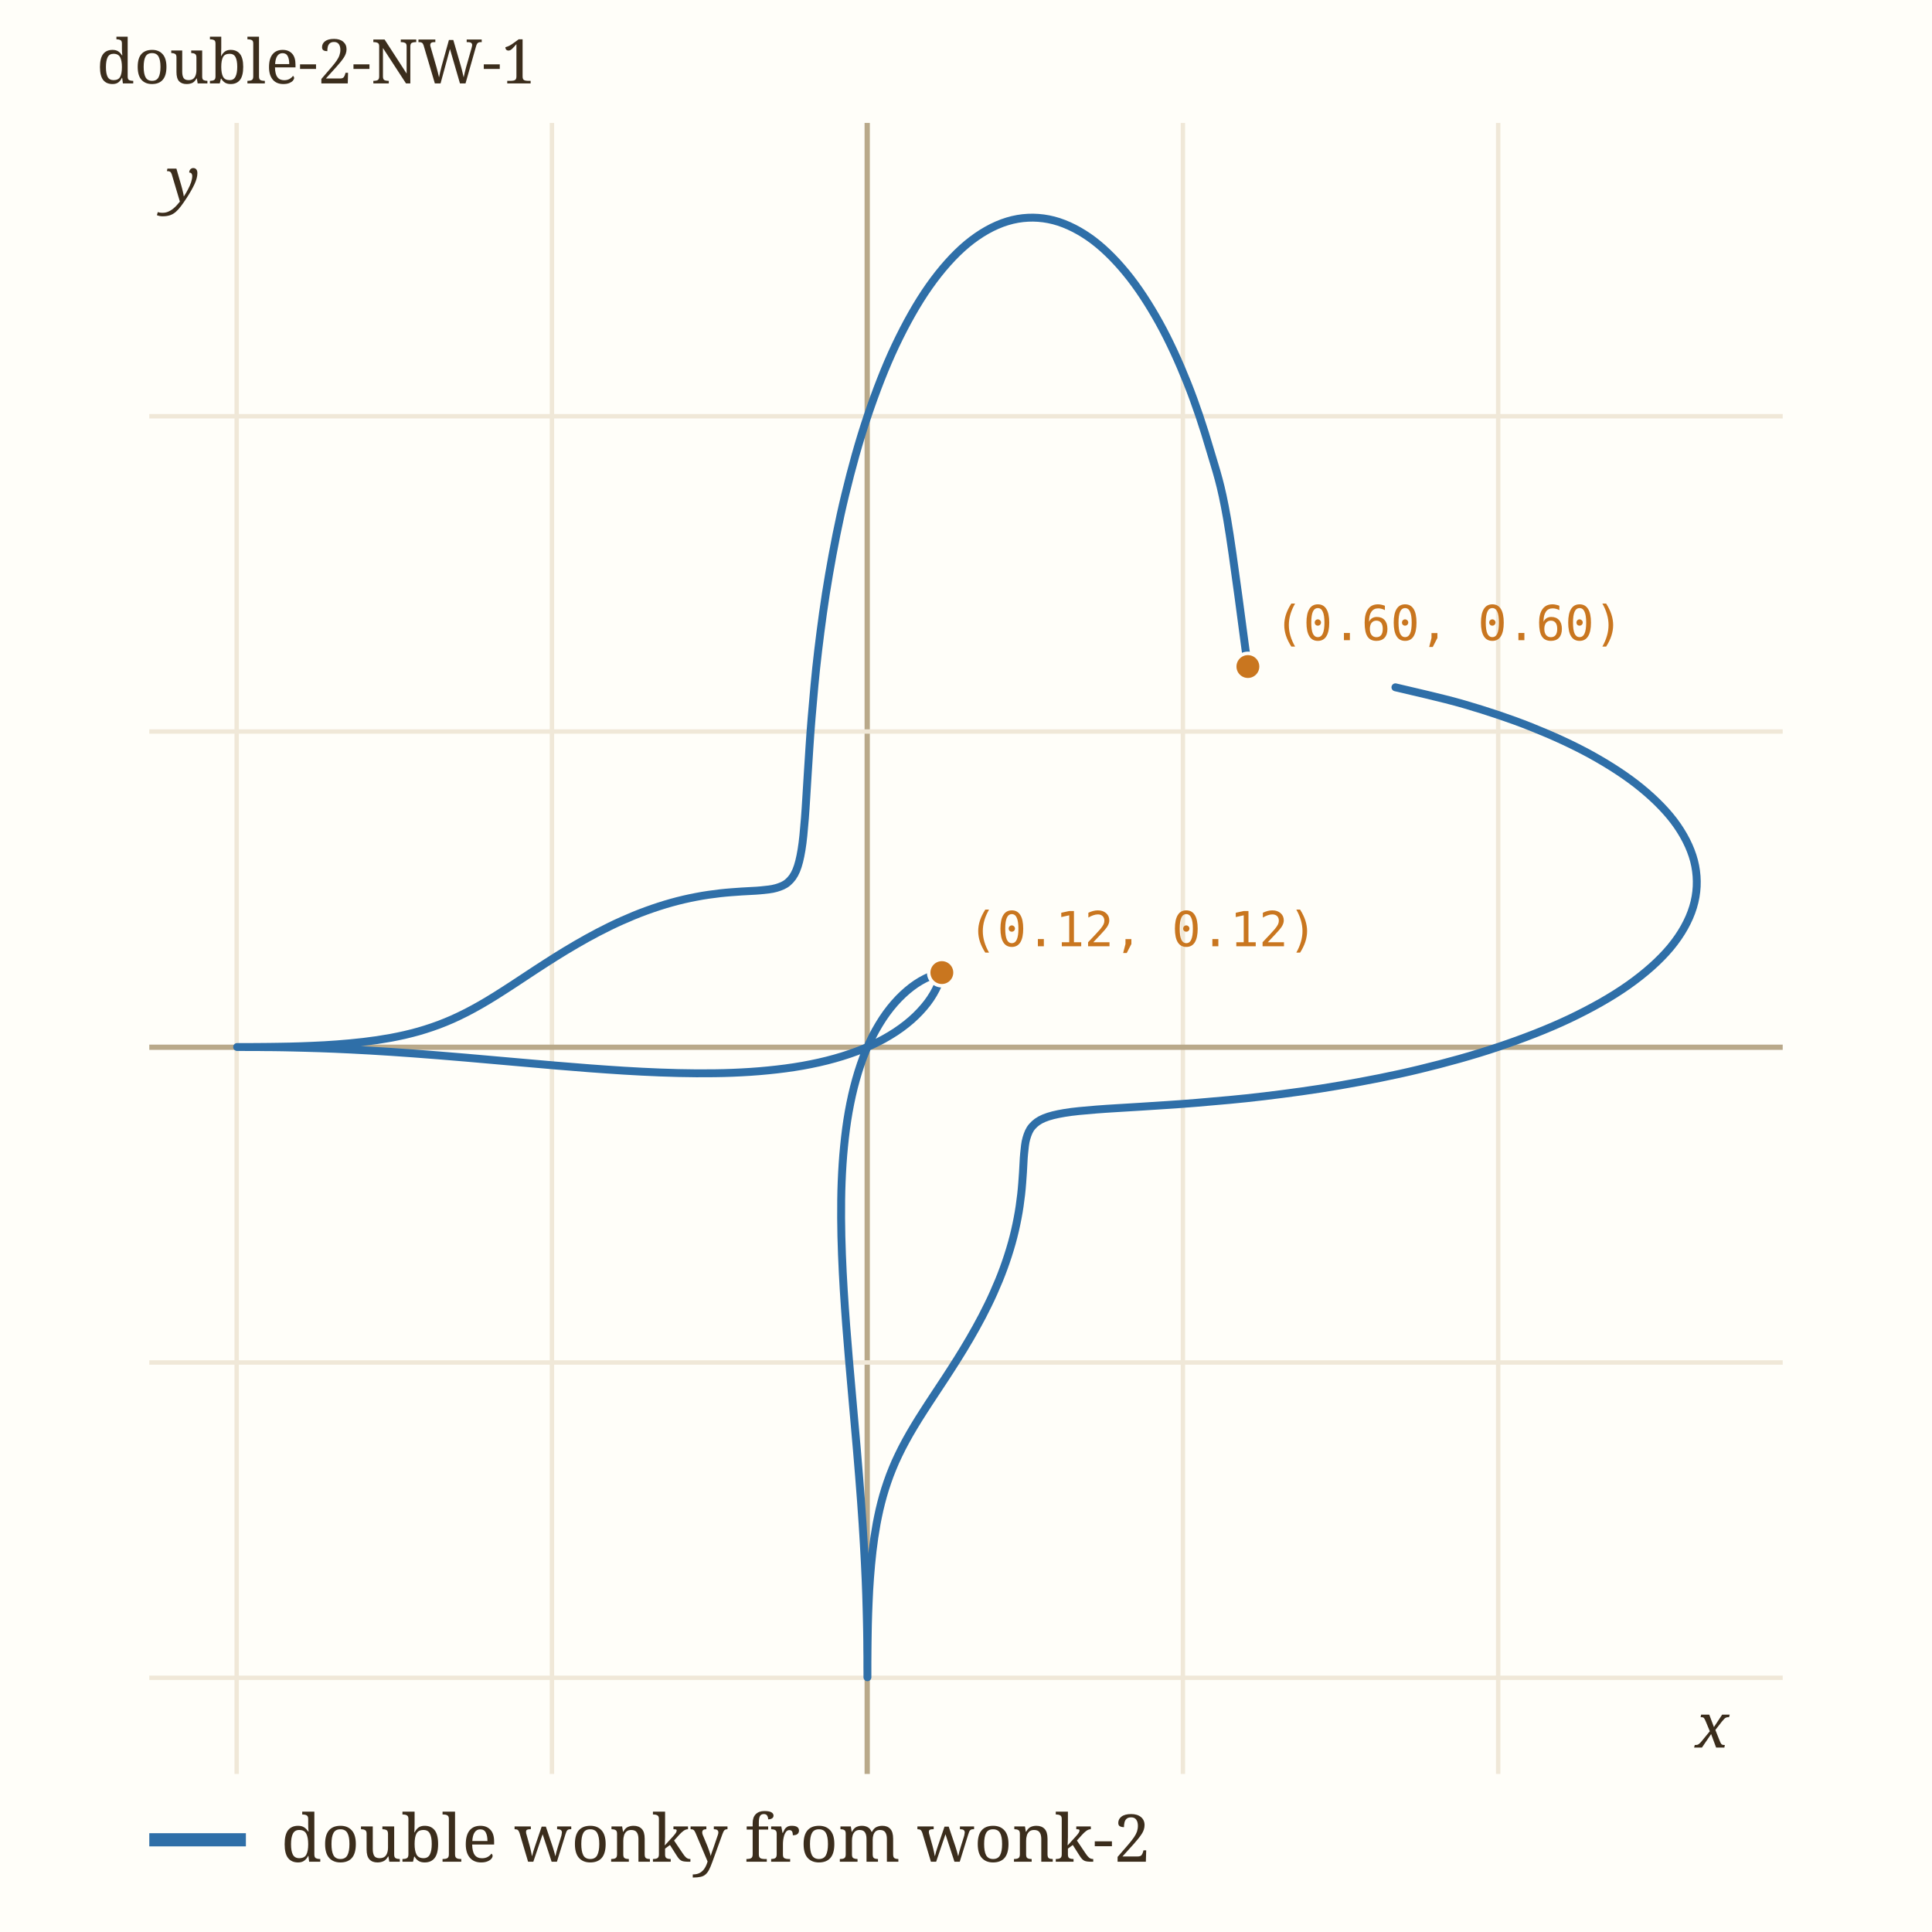
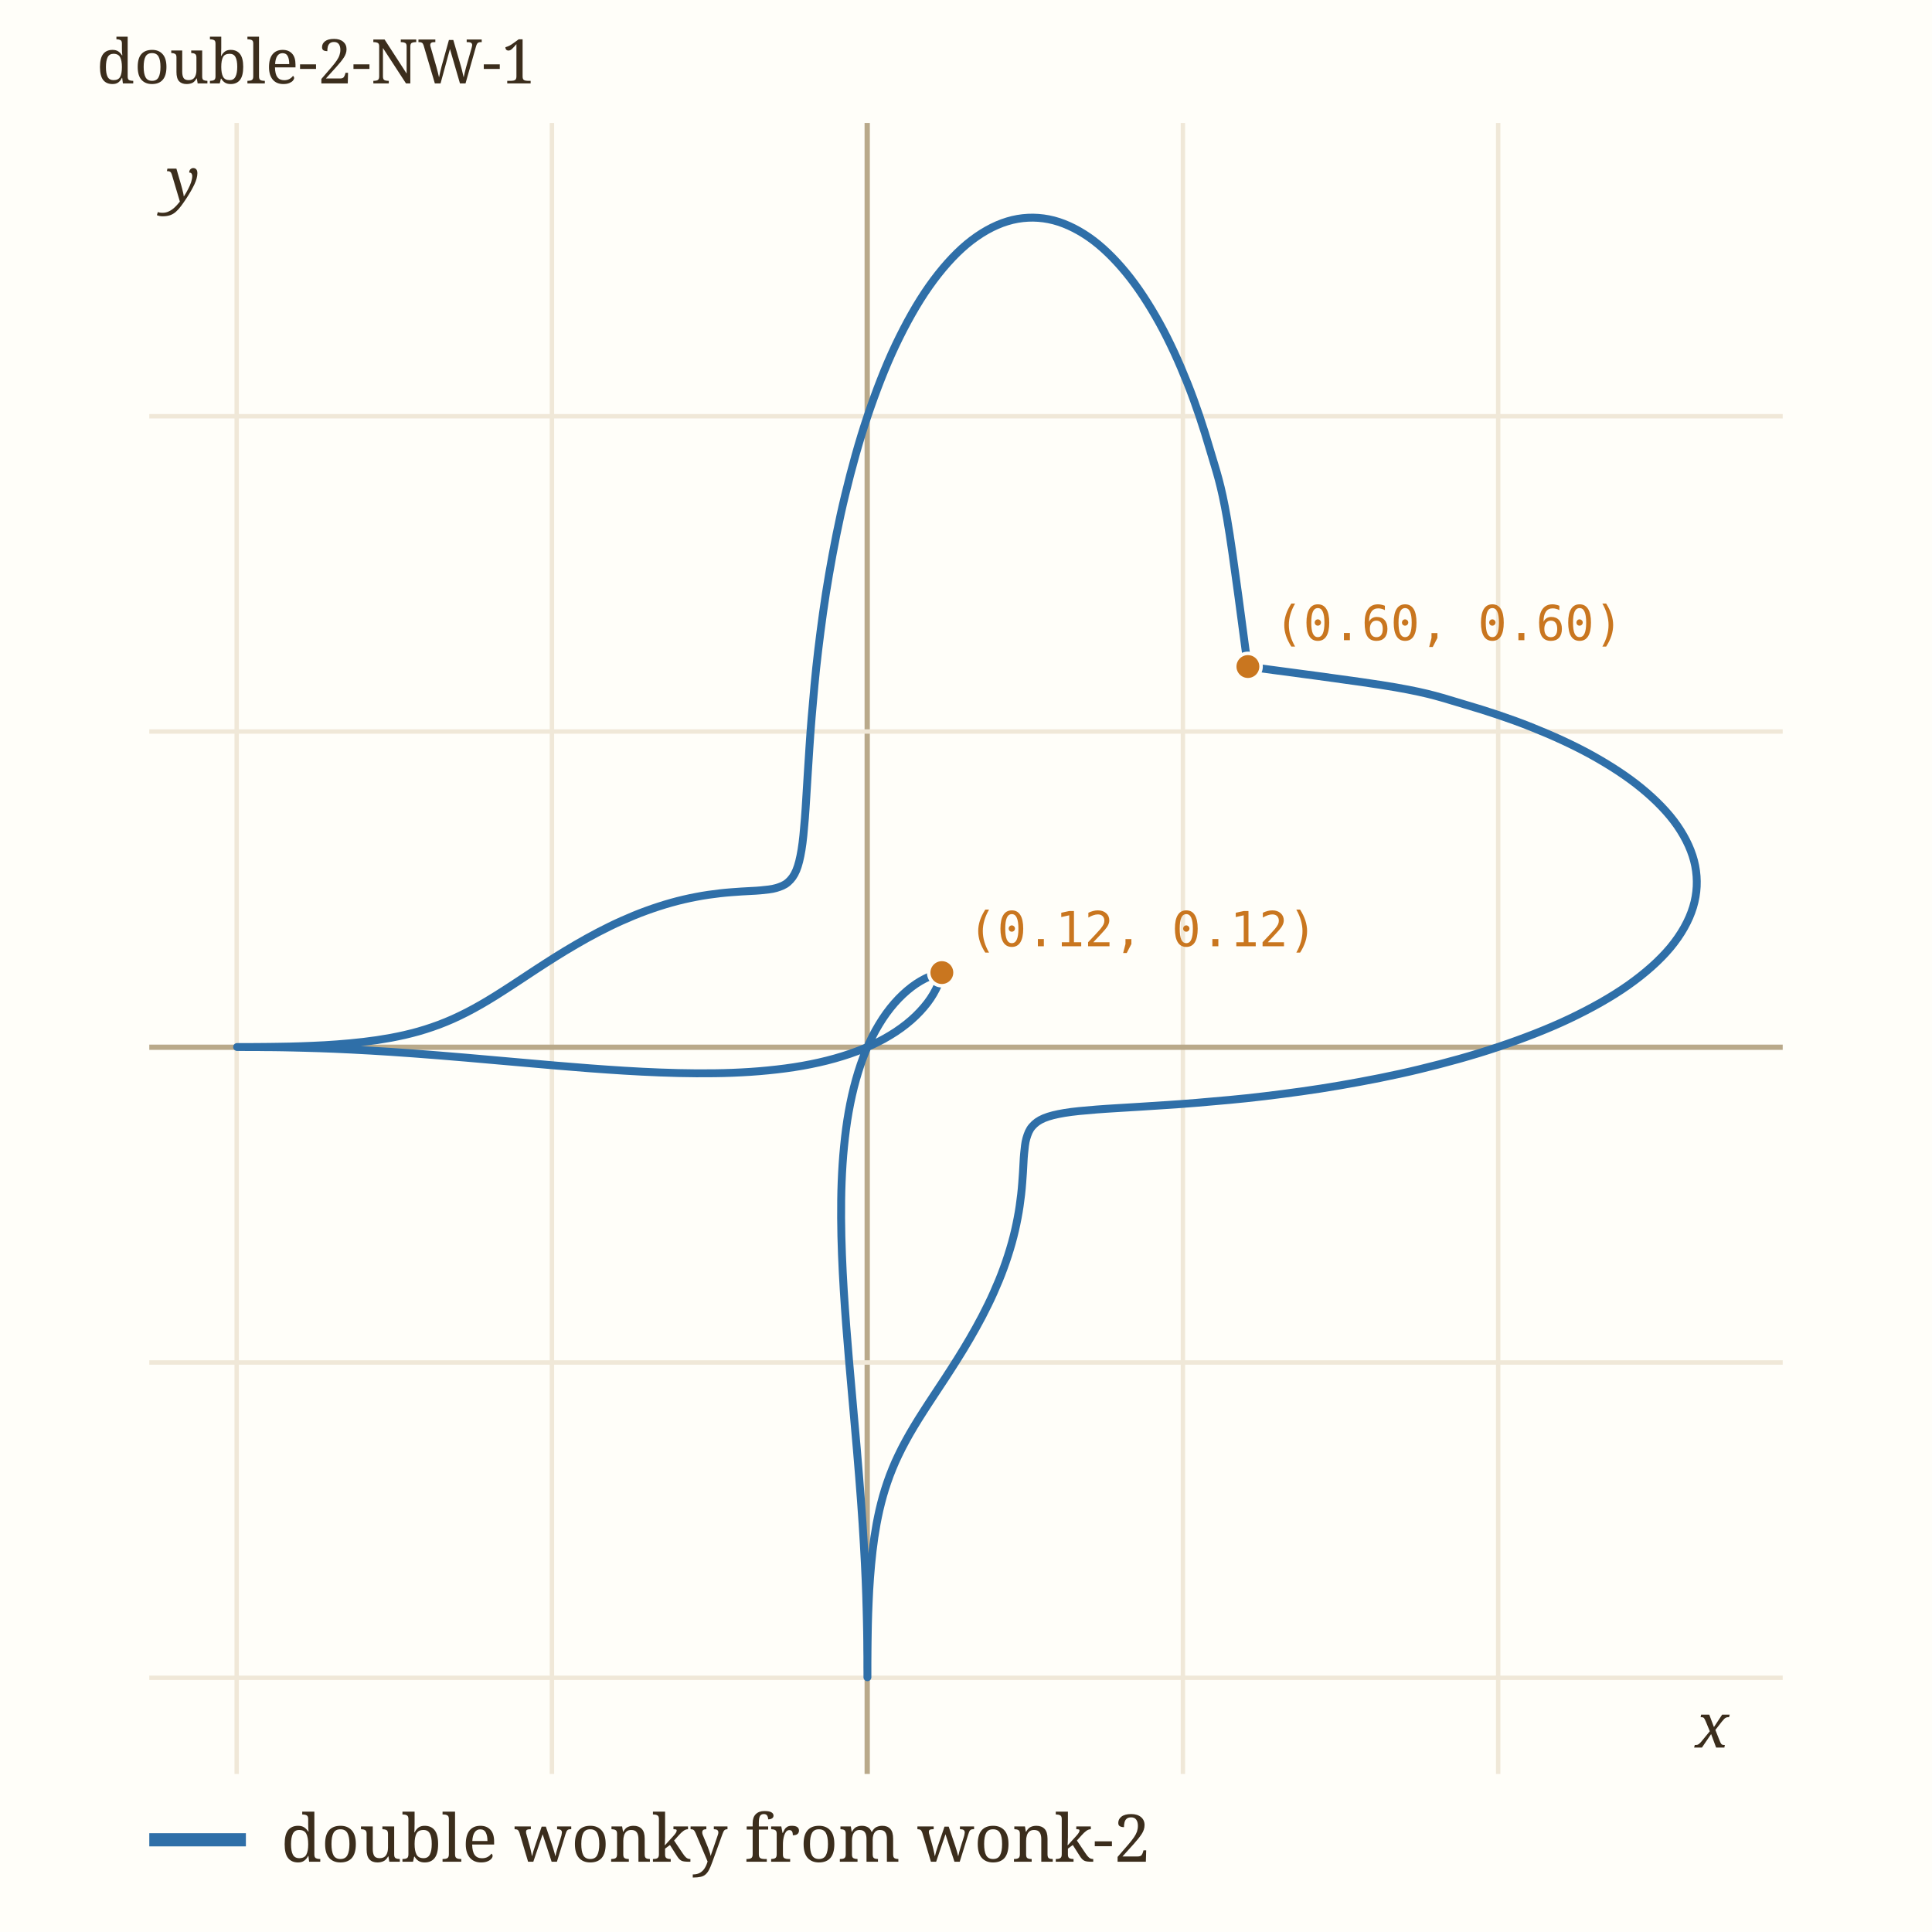
<svg xmlns="http://www.w3.org/2000/svg" viewBox="0 0 440 440" width="440" height="440" role="img" aria-label="double-2-NW-1" data-panel="double-2-NW-1">
  <rect x="0" y="0" width="440" height="440" fill="#fffef9" />
  <clipPath id="clip-double-2-NW-1">
    <rect x="34" y="28" width="372" height="376" />
  </clipPath>
  <g clip-path="url(#clip-double-2-NW-1)">
    <line x1="53.9" x2="53.9" y1="28" y2="404" stroke="#f0e8d8" stroke-width="1" />
    <text x="53.9" y="418.0" font-family="ui-monospace, Menlo, monospace" font-size="11" fill="#9c8a6a" text-anchor="middle">-1</text>
    <line x1="125.7" x2="125.7" y1="28" y2="404" stroke="#f0e8d8" stroke-width="1" />
    <text x="125.7" y="418.0" font-family="ui-monospace, Menlo, monospace" font-size="11" fill="#9c8a6a" text-anchor="middle">-0.5</text>
    <line x1="197.5" x2="197.5" y1="28" y2="404" stroke="#b9a98a" stroke-width="1.2" />
    <line x1="269.4" x2="269.4" y1="28" y2="404" stroke="#f0e8d8" stroke-width="1" />
    <text x="269.4" y="418.0" font-family="ui-monospace, Menlo, monospace" font-size="11" fill="#9c8a6a" text-anchor="middle">0.5</text>
    <line x1="341.2" x2="341.2" y1="28" y2="404" stroke="#f0e8d8" stroke-width="1" />
    <text x="341.2" y="418.0" font-family="ui-monospace, Menlo, monospace" font-size="11" fill="#9c8a6a" text-anchor="middle">1</text>
    <line x1="34" x2="406" y1="382.1" y2="382.1" stroke="#f0e8d8" stroke-width="1" />
    <text x="28.0" y="386.1" font-family="ui-monospace, Menlo, monospace" font-size="11" fill="#9c8a6a" text-anchor="end">-1</text>
    <line x1="34" x2="406" y1="310.3" y2="310.3" stroke="#f0e8d8" stroke-width="1" />
    <text x="28.0" y="314.3" font-family="ui-monospace, Menlo, monospace" font-size="11" fill="#9c8a6a" text-anchor="end">-0.5</text>
    <line x1="34" x2="406" y1="238.5" y2="238.5" stroke="#b9a98a" stroke-width="1.2" />
    <line x1="34" x2="406" y1="166.6" y2="166.6" stroke="#f0e8d8" stroke-width="1" />
    <text x="28.0" y="170.6" font-family="ui-monospace, Menlo, monospace" font-size="11" fill="#9c8a6a" text-anchor="end">0.5</text>
    <line x1="34" x2="406" y1="94.8" y2="94.8" stroke="#f0e8d8" stroke-width="1" />
    <text x="28.0" y="98.8" font-family="ui-monospace, Menlo, monospace" font-size="11" fill="#9c8a6a" text-anchor="end">1</text>
-     <path d="M284.18,151.82 C283.39,146.22 280.90,126.42 279.47,118.20 C278.03,109.98 277.09,107.63 275.58,102.48 C274.08,97.33 272.36,92.12 270.43,87.29 C268.51,82.46 266.35,77.72 264.03,73.52 C261.70,69.32 259.14,65.37 256.46,62.12 C253.78,58.86 250.89,56.03 247.95,54.00 C245.00,51.97 241.89,50.53 238.80,49.93 C235.72,49.33 232.52,49.46 229.42,50.41 C226.32,51.35 223.18,53.12 220.21,55.58 C217.25,58.05 214.32,61.36 211.61,65.20 C208.90,69.04 206.31,73.68 203.96,78.62 C201.62,83.55 199.46,89.16 197.55,94.84 C195.64,100.51 193.95,106.66 192.50,112.66 C191.04,118.65 189.83,124.90 188.81,130.80 C187.78,136.71 187.00,142.62 186.34,148.07 C185.68,153.51 185.24,158.76 184.84,163.47 C184.44,168.18 184.21,172.52 183.95,176.34 C183.70,180.15 183.54,183.48 183.31,186.35 C183.08,189.22 182.87,191.57 182.54,193.55 C182.21,195.53 181.85,197.00 181.34,198.24 C180.82,199.47 180.22,200.26 179.45,200.93 C178.69,201.60 177.80,201.93 176.76,202.24 C175.73,202.55 174.54,202.63 173.23,202.77 C171.93,202.90 170.47,202.92 168.93,203.03 C167.39,203.14 165.71,203.24 163.98,203.44 C162.26,203.64 160.42,203.89 158.58,204.25 C156.73,204.60 154.81,205.04 152.92,205.57 C151.02,206.10 149.08,206.73 147.19,207.42 C145.31,208.10 143.41,208.89 141.58,209.71 C139.75,210.52 137.95,211.42 136.21,212.32 C134.48,213.22 132.79,214.17 131.17,215.11 C129.55,216.04 127.99,217.01 126.49,217.94 C125.00,218.87 123.57,219.81 122.19,220.70 C120.81,221.60 119.50,222.48 118.23,223.31 C116.96,224.14 115.75,224.95 114.56,225.70 C113.37,226.46 112.24,227.18 111.11,227.85 C109.99,228.52 108.91,229.15 107.83,229.73 C106.76,230.32 105.70,230.86 104.65,231.36 C103.60,231.87 102.57,232.33 101.53,232.75 C100.49,233.18 99.45,233.57 98.42,233.92 C97.38,234.28 96.34,234.60 95.30,234.90 C94.26,235.19 93.21,235.46 92.17,235.70 C91.12,235.94 90.07,236.15 89.03,236.35 C87.98,236.54 86.93,236.71 85.89,236.87 C84.85,237.02 83.81,237.16 82.78,237.28 C81.75,237.40 80.73,237.51 79.72,237.60 C78.71,237.70 77.71,237.78 76.74,237.85 C75.76,237.92 74.80,237.98 73.87,238.04 C72.94,238.09 72.02,238.13 71.14,238.17 C70.25,238.21 69.39,238.24 68.56,238.27 C67.74,238.30 66.94,238.32 66.17,238.34 C65.41,238.36 64.67,238.37 63.98,238.38 C63.28,238.40 62.62,238.41 62.00,238.41 C61.37,238.42 60.79,238.43 60.24,238.43 C59.69,238.44 59.17,238.44 58.70,238.44 C58.22,238.45 57.78,238.45 57.38,238.45 C56.98,238.45 56.62,238.45 56.29,238.45 C55.96,238.45 55.67,238.45 55.42,238.45 C55.16,238.45 54.94,238.45 54.75,238.45 C54.56,238.45 54.41,238.45 54.29,238.45 C54.16,238.45 54.08,238.45 54.02,238.45 C53.96,238.45 53.93,238.45 53.93,238.45 C53.93,238.45 54.00,238.45 54.02,238.45 C54.03,238.45 53.97,238.45 54.02,238.45 C54.06,238.45 54.16,238.45 54.29,238.45 C54.41,238.45 54.56,238.45 54.75,238.45 C54.94,238.45 55.16,238.45 55.42,238.45 C55.68,238.45 55.97,238.45 56.30,238.46 C56.63,238.46 57.00,238.46 57.41,238.46 C57.82,238.46 58.27,238.46 58.76,238.46 C59.25,238.47 59.78,238.47 60.36,238.48 C60.94,238.48 61.56,238.49 62.23,238.49 C62.90,238.50 63.62,238.51 64.39,238.52 C65.16,238.54 65.97,238.55 66.84,238.57 C67.72,238.59 68.64,238.61 69.62,238.64 C70.61,238.66 71.64,238.69 72.74,238.73 C73.84,238.77 75.00,238.81 76.23,238.86 C77.45,238.92 78.74,238.97 80.10,239.04 C81.45,239.11 82.88,239.18 84.37,239.27 C85.87,239.36 87.43,239.45 89.07,239.56 C90.71,239.67 92.42,239.79 94.21,239.92 C95.99,240.05 97.86,240.20 99.79,240.35 C101.73,240.51 103.74,240.67 105.83,240.85 C107.92,241.03 110.08,241.22 112.31,241.42 C114.54,241.61 116.85,241.82 119.22,242.03 C121.59,242.24 124.04,242.46 126.53,242.67 C129.02,242.88 131.59,243.09 134.19,243.29 C136.79,243.48 139.46,243.68 142.14,243.84 C144.83,244.00 147.56,244.15 150.30,244.25 C153.04,244.35 155.82,244.43 158.57,244.44 C161.33,244.45 164.11,244.43 166.84,244.32 C169.57,244.21 172.30,244.04 174.96,243.77 C177.61,243.51 180.25,243.17 182.78,242.72 C185.30,242.27 187.78,241.72 190.12,241.06 C192.47,240.40 194.73,239.64 196.82,238.76 C198.92,237.89 200.90,236.89 202.68,235.81 C204.47,234.74 206.11,233.54 207.53,232.30 C208.95,231.06 210.20,229.71 211.21,228.39 C212.22,227.07 213.02,225.66 213.58,224.38 C214.14,223.09 214.43,221.16 214.58,220.69 C214.73,220.21 214.34,221.41 214.46,221.54 C214.59,221.66 215.79,221.27 215.31,221.42 C214.84,221.57 212.91,221.86 211.62,222.42 C210.34,222.98 208.93,223.78 207.61,224.79 C206.29,225.80 204.94,227.05 203.70,228.47 C202.46,229.89 201.26,231.53 200.19,233.32 C199.11,235.10 198.11,237.08 197.24,239.18 C196.36,241.27 195.60,243.53 194.94,245.88 C194.28,248.22 193.73,250.70 193.28,253.22 C192.83,255.75 192.49,258.39 192.23,261.04 C191.96,263.70 191.79,266.43 191.68,269.16 C191.57,271.89 191.55,274.67 191.56,277.43 C191.57,280.18 191.65,282.96 191.75,285.70 C191.85,288.44 192.00,291.17 192.16,293.86 C192.32,296.54 192.52,299.21 192.71,301.81 C192.91,304.41 193.12,306.98 193.33,309.47 C193.54,311.96 193.76,314.41 193.97,316.78 C194.18,319.15 194.39,321.46 194.58,323.69 C194.78,325.92 194.97,328.08 195.15,330.17 C195.33,332.26 195.49,334.27 195.65,336.21 C195.80,338.14 195.95,340.01 196.08,341.79 C196.21,343.58 196.33,345.29 196.44,346.93 C196.55,348.57 196.64,350.13 196.73,351.63 C196.82,353.12 196.89,354.55 196.96,355.90 C197.03,357.26 197.08,358.55 197.14,359.77 C197.19,361.00 197.23,362.16 197.27,363.26 C197.31,364.36 197.34,365.39 197.36,366.38 C197.39,367.36 197.41,368.28 197.43,369.16 C197.45,370.03 197.46,370.84 197.48,371.61 C197.49,372.38 197.50,373.10 197.51,373.77 C197.51,374.44 197.52,375.06 197.52,375.64 C197.53,376.22 197.53,376.75 197.54,377.24 C197.54,377.73 197.54,378.18 197.54,378.59 C197.54,379.00 197.54,379.37 197.54,379.70 C197.55,380.03 197.55,380.32 197.55,380.58 C197.55,380.84 197.55,381.06 197.55,381.25 C197.55,381.44 197.55,381.59 197.55,381.71 C197.55,381.84 197.55,381.94 197.55,381.98 C197.55,382.03 197.55,381.97 197.55,381.98 C197.55,382.00 197.55,382.07 197.55,382.07 C197.55,382.07 197.55,382.04 197.55,381.98 C197.55,381.92 197.55,381.84 197.55,381.71 C197.55,381.59 197.55,381.44 197.55,381.25 C197.55,381.06 197.55,380.84 197.55,380.58 C197.55,380.33 197.55,380.04 197.55,379.71 C197.55,379.38 197.55,379.02 197.55,378.62 C197.55,378.22 197.55,377.78 197.56,377.30 C197.56,376.83 197.56,376.31 197.57,375.76 C197.57,375.21 197.58,374.63 197.59,374.00 C197.59,373.38 197.60,372.72 197.62,372.02 C197.63,371.33 197.64,370.59 197.66,369.83 C197.68,369.06 197.70,368.26 197.73,367.44 C197.76,366.61 197.79,365.75 197.83,364.86 C197.87,363.98 197.91,363.06 197.96,362.13 C198.02,361.20 198.08,360.24 198.15,359.26 C198.22,358.29 198.30,357.29 198.40,356.28 C198.49,355.27 198.60,354.25 198.72,353.22 C198.84,352.19 198.98,351.15 199.13,350.11 C199.29,349.07 199.46,348.02 199.65,346.97 C199.85,345.93 200.06,344.88 200.30,343.83 C200.54,342.79 200.81,341.74 201.10,340.70 C201.40,339.66 201.72,338.62 202.08,337.58 C202.43,336.55 202.82,335.51 203.25,334.47 C203.67,333.43 204.13,332.40 204.64,331.35 C205.14,330.30 205.68,329.24 206.27,328.17 C206.85,327.09 207.48,326.01 208.15,324.89 C208.82,323.76 209.54,322.63 210.30,321.44 C211.05,320.25 211.86,319.04 212.69,317.77 C213.52,316.50 214.40,315.19 215.30,313.81 C216.19,312.43 217.13,311.00 218.06,309.51 C218.99,308.01 219.96,306.45 220.89,304.83 C221.83,303.21 222.78,301.52 223.68,299.79 C224.58,298.05 225.48,296.25 226.29,294.42 C227.11,292.59 227.90,290.69 228.58,288.81 C229.27,286.92 229.90,284.98 230.43,283.08 C230.96,281.19 231.40,279.27 231.75,277.42 C232.11,275.58 232.36,273.74 232.56,272.02 C232.76,270.29 232.86,268.61 232.97,267.07 C233.08,265.53 233.10,264.07 233.23,262.77 C233.37,261.46 233.45,260.27 233.76,259.24 C234.07,258.20 234.40,257.31 235.07,256.55 C235.74,255.78 236.53,255.18 237.76,254.66 C239.00,254.15 240.47,253.79 242.45,253.46 C244.43,253.13 246.78,252.92 249.65,252.69 C252.52,252.46 255.85,252.30 259.66,252.05 C263.48,251.79 267.82,251.56 272.53,251.16 C277.24,250.76 282.49,250.32 287.93,249.66 C293.38,249.00 299.29,248.22 305.20,247.19 C311.10,246.17 317.35,244.96 323.34,243.50 C329.34,242.05 335.49,240.36 341.16,238.45 C346.84,236.54 352.45,234.38 357.38,232.04 C362.32,229.69 366.96,227.10 370.80,224.39 C374.64,221.68 377.95,218.75 380.42,215.79 C382.88,212.82 384.65,209.68 385.59,206.58 C386.54,203.48 386.67,200.28 386.07,197.20 C385.47,194.11 384.03,191.00 382.00,188.05 C379.97,185.11 377.14,182.22 373.88,179.54 C370.63,176.86 366.68,174.30 362.48,171.97 C358.28,169.65 353.54,167.49 348.71,165.57 C343.88,163.64 338.67,161.92 333.52,160.42 C328.37,158.91 320.42,157.18 317.80,156.53" fill="none" stroke="#2f6fa8" stroke-width="1.8" stroke-linecap="round" data-path="double-2-NW-1" />
+     <path d="M284.18,151.82 C283.39,146.22 280.90,126.42 279.47,118.20 C278.03,109.98 277.09,107.63 275.58,102.48 C274.08,97.33 272.36,92.12 270.43,87.29 C268.51,82.46 266.35,77.72 264.03,73.52 C261.70,69.32 259.14,65.37 256.46,62.12 C253.78,58.86 250.89,56.03 247.95,54.00 C245.00,51.97 241.89,50.53 238.80,49.93 C235.72,49.33 232.52,49.46 229.42,50.41 C226.32,51.35 223.18,53.12 220.21,55.58 C217.25,58.05 214.32,61.36 211.61,65.20 C208.90,69.04 206.31,73.68 203.96,78.62 C201.62,83.55 199.46,89.16 197.55,94.84 C195.64,100.51 193.95,106.66 192.50,112.66 C191.04,118.65 189.83,124.90 188.81,130.80 C187.78,136.71 187.00,142.62 186.34,148.07 C185.68,153.51 185.24,158.76 184.84,163.47 C184.44,168.18 184.21,172.52 183.95,176.34 C183.70,180.15 183.54,183.48 183.31,186.35 C183.08,189.22 182.87,191.57 182.54,193.55 C182.21,195.53 181.85,197.00 181.34,198.24 C180.82,199.47 180.22,200.26 179.45,200.93 C178.69,201.60 177.80,201.93 176.76,202.24 C175.73,202.55 174.54,202.63 173.23,202.77 C171.93,202.90 170.47,202.92 168.93,203.03 C167.39,203.14 165.71,203.24 163.98,203.44 C162.26,203.64 160.42,203.89 158.58,204.25 C156.73,204.60 154.81,205.04 152.92,205.57 C151.02,206.10 149.08,206.73 147.19,207.42 C145.31,208.10 143.41,208.89 141.58,209.71 C139.75,210.52 137.95,211.42 136.21,212.32 C134.48,213.22 132.79,214.17 131.17,215.11 C129.55,216.04 127.99,217.01 126.49,217.94 C125.00,218.87 123.57,219.81 122.19,220.70 C120.81,221.60 119.50,222.48 118.23,223.31 C116.96,224.14 115.75,224.95 114.56,225.70 C113.37,226.46 112.24,227.18 111.11,227.85 C109.99,228.52 108.91,229.15 107.83,229.73 C106.76,230.32 105.70,230.86 104.65,231.36 C103.60,231.87 102.57,232.33 101.53,232.75 C100.49,233.18 99.45,233.57 98.42,233.92 C97.38,234.28 96.34,234.60 95.30,234.90 C94.26,235.19 93.21,235.46 92.17,235.70 C91.12,235.94 90.07,236.15 89.03,236.35 C87.98,236.54 86.93,236.71 85.89,236.87 C84.85,237.02 83.81,237.16 82.78,237.28 C81.75,237.40 80.73,237.51 79.72,237.60 C78.71,237.70 77.71,237.78 76.74,237.85 C75.76,237.92 74.80,237.98 73.87,238.04 C72.94,238.09 72.02,238.13 71.14,238.17 C70.25,238.21 69.39,238.24 68.56,238.27 C67.74,238.30 66.94,238.32 66.17,238.34 C65.41,238.36 64.67,238.37 63.98,238.38 C63.28,238.40 62.62,238.41 62.00,238.41 C61.37,238.42 60.79,238.43 60.24,238.43 C59.69,238.44 59.17,238.44 58.70,238.44 C58.22,238.45 57.78,238.45 57.38,238.45 C56.98,238.45 56.62,238.45 56.29,238.45 C55.96,238.45 55.67,238.45 55.42,238.45 C55.16,238.45 54.94,238.45 54.75,238.45 C54.56,238.45 54.41,238.45 54.29,238.45 C54.16,238.45 54.08,238.45 54.02,238.45 C53.96,238.45 53.93,238.45 53.93,238.45 C53.93,238.45 54.00,238.45 54.02,238.45 C54.03,238.45 53.97,238.45 54.02,238.45 C54.06,238.45 54.16,238.45 54.29,238.45 C54.41,238.45 54.56,238.45 54.75,238.45 C54.94,238.45 55.16,238.45 55.42,238.45 C55.68,238.45 55.97,238.45 56.30,238.46 C56.63,238.46 57.00,238.46 57.41,238.46 C57.82,238.46 58.27,238.46 58.76,238.46 C59.25,238.47 59.78,238.47 60.36,238.48 C60.94,238.48 61.56,238.49 62.23,238.49 C62.90,238.50 63.62,238.51 64.39,238.52 C65.16,238.54 65.97,238.55 66.84,238.57 C67.72,238.59 68.64,238.61 69.62,238.64 C70.61,238.66 71.64,238.69 72.74,238.73 C73.84,238.77 75.00,238.81 76.23,238.86 C77.45,238.92 78.74,238.97 80.10,239.04 C81.45,239.11 82.88,239.18 84.37,239.27 C85.87,239.36 87.43,239.45 89.07,239.56 C90.71,239.67 92.42,239.79 94.21,239.92 C95.99,240.05 97.86,240.20 99.79,240.35 C101.73,240.51 103.74,240.67 105.83,240.85 C107.92,241.03 110.08,241.22 112.31,241.42 C114.54,241.61 116.85,241.82 119.22,242.03 C121.59,242.24 124.04,242.46 126.53,242.67 C129.02,242.88 131.59,243.09 134.19,243.29 C136.79,243.48 139.46,243.68 142.14,243.84 C144.83,244.00 147.56,244.15 150.30,244.25 C153.04,244.35 155.82,244.43 158.57,244.44 C161.33,244.45 164.11,244.43 166.84,244.32 C169.57,244.21 172.30,244.04 174.96,243.77 C177.61,243.51 180.25,243.17 182.78,242.72 C185.30,242.27 187.78,241.72 190.12,241.06 C192.47,240.40 194.73,239.64 196.82,238.76 C198.92,237.89 200.90,236.89 202.68,235.81 C204.47,234.74 206.11,233.54 207.53,232.30 C208.95,231.06 210.20,229.71 211.21,228.39 C212.22,227.07 213.02,225.66 213.58,224.38 C214.14,223.09 214.43,221.16 214.58,220.69 C214.73,220.21 214.34,221.41 214.46,221.54 C214.59,221.66 215.79,221.27 215.31,221.42 C214.84,221.57 212.91,221.86 211.62,222.42 C210.34,222.98 208.93,223.78 207.61,224.79 C206.29,225.80 204.94,227.05 203.70,228.47 C202.46,229.89 201.26,231.53 200.19,233.32 C199.11,235.10 198.11,237.08 197.24,239.18 C196.36,241.27 195.60,243.53 194.94,245.88 C194.28,248.22 193.73,250.70 193.28,253.22 C192.83,255.75 192.49,258.39 192.23,261.04 C191.96,263.70 191.79,266.43 191.68,269.16 C191.57,271.89 191.55,274.67 191.56,277.43 C191.57,280.18 191.65,282.96 191.75,285.70 C191.85,288.44 192.00,291.17 192.16,293.86 C192.32,296.54 192.52,299.21 192.71,301.81 C192.91,304.41 193.12,306.98 193.33,309.47 C193.54,311.96 193.76,314.41 193.97,316.78 C194.18,319.15 194.39,321.46 194.58,323.69 C194.78,325.92 194.97,328.08 195.15,330.17 C195.33,332.26 195.49,334.27 195.65,336.21 C195.80,338.14 195.95,340.01 196.08,341.79 C196.21,343.58 196.33,345.29 196.44,346.93 C196.55,348.57 196.64,350.13 196.73,351.63 C196.82,353.12 196.89,354.55 196.96,355.90 C197.03,357.26 197.08,358.55 197.14,359.77 C197.19,361.00 197.23,362.16 197.27,363.26 C197.31,364.36 197.34,365.39 197.36,366.38 C197.39,367.36 197.41,368.28 197.43,369.16 C197.45,370.03 197.46,370.84 197.48,371.61 C197.49,372.38 197.50,373.10 197.51,373.77 C197.51,374.44 197.52,375.06 197.52,375.64 C197.53,376.22 197.53,376.75 197.54,377.24 C197.54,377.73 197.54,378.18 197.54,378.59 C197.54,379.00 197.54,379.37 197.54,379.70 C197.55,380.03 197.55,380.32 197.55,380.58 C197.55,380.84 197.55,381.06 197.55,381.25 C197.55,381.44 197.55,381.59 197.55,381.71 C197.55,381.84 197.55,381.94 197.55,381.98 C197.55,382.03 197.55,381.97 197.55,381.98 C197.55,382.00 197.55,382.07 197.55,382.07 C197.55,382.07 197.55,382.04 197.55,381.98 C197.55,381.92 197.55,381.84 197.55,381.71 C197.55,381.59 197.55,381.44 197.55,381.25 C197.55,381.06 197.55,380.84 197.55,380.58 C197.55,380.33 197.55,380.04 197.55,379.71 C197.55,379.38 197.55,379.02 197.55,378.62 C197.55,378.22 197.55,377.78 197.56,377.30 C197.56,376.83 197.56,376.31 197.57,375.76 C197.57,375.21 197.58,374.63 197.59,374.00 C197.59,373.38 197.60,372.72 197.62,372.02 C197.63,371.33 197.64,370.59 197.66,369.83 C197.68,369.06 197.70,368.26 197.73,367.44 C197.76,366.61 197.79,365.75 197.83,364.86 C197.87,363.98 197.91,363.06 197.96,362.13 C198.02,361.20 198.08,360.24 198.15,359.26 C198.22,358.29 198.30,357.29 198.40,356.28 C198.49,355.27 198.60,354.25 198.72,353.22 C198.84,352.19 198.98,351.15 199.13,350.11 C199.29,349.07 199.46,348.02 199.65,346.97 C199.85,345.93 200.06,344.88 200.30,343.83 C200.54,342.79 200.81,341.74 201.10,340.70 C201.40,339.66 201.72,338.62 202.08,337.58 C202.43,336.55 202.82,335.51 203.25,334.47 C203.67,333.43 204.13,332.40 204.64,331.35 C205.14,330.30 205.68,329.24 206.27,328.17 C206.85,327.09 207.48,326.01 208.15,324.89 C208.82,323.76 209.54,322.63 210.30,321.44 C211.05,320.25 211.86,319.04 212.69,317.77 C213.52,316.50 214.40,315.19 215.30,313.81 C216.19,312.43 217.13,311.00 218.06,309.51 C218.99,308.01 219.96,306.45 220.89,304.83 C221.83,303.21 222.78,301.52 223.68,299.79 C224.58,298.05 225.48,296.25 226.29,294.42 C227.11,292.59 227.90,290.69 228.58,288.81 C229.27,286.92 229.90,284.98 230.43,283.08 C230.96,281.19 231.40,279.27 231.75,277.42 C232.11,275.58 232.36,273.74 232.56,272.02 C232.76,270.29 232.86,268.61 232.97,267.07 C233.08,265.53 233.10,264.07 233.23,262.77 C233.37,261.46 233.45,260.27 233.76,259.24 C234.07,258.20 234.40,257.31 235.07,256.55 C235.74,255.78 236.53,255.18 237.76,254.66 C239.00,254.15 240.47,253.79 242.45,253.46 C244.43,253.13 246.78,252.92 249.65,252.69 C252.52,252.46 255.85,252.30 259.66,252.05 C263.48,251.79 267.82,251.56 272.53,251.16 C277.24,250.76 282.49,250.32 287.93,249.66 C293.38,249.00 299.29,248.22 305.20,247.19 C311.10,246.17 317.35,244.96 323.34,243.50 C329.34,242.05 335.49,240.36 341.16,238.45 C346.84,236.54 352.45,234.38 357.38,232.04 C362.32,229.69 366.96,227.10 370.80,224.39 C374.64,221.68 377.95,218.75 380.42,215.79 C382.88,212.82 384.65,209.68 385.59,206.58 C386.54,203.48 386.67,200.28 386.07,197.20 C385.47,194.11 384.03,191.00 382.00,188.05 C379.97,185.11 377.14,182.22 373.88,179.54 C370.63,176.86 366.68,174.30 362.48,171.97 C358.28,169.65 353.54,167.49 348.71,165.57 C343.88,163.64 338.67,161.92 333.52,160.42 C328.37,158.91 326.02,157.97 317.80,156.53 C309.58,155.10 289.78,152.61 284.18,151.82" fill="none" stroke="#2f6fa8" stroke-width="1.8" stroke-linecap="round" data-path="double-2-NW-1" />
    <circle cx="214.5" cy="221.5" r="3" fill="#c9761f" stroke="#fffef9" stroke-width="0.8" />
    <text x="220.5" y="215.5" font-family="ui-monospace, Menlo, monospace" font-size="11" fill="#c9761f">(0.12, 0.12)</text>
    <circle cx="284.2" cy="151.8" r="3" fill="#c9761f" stroke="#fffef9" stroke-width="0.8" />
    <text x="290.2" y="145.8" font-family="ui-monospace, Menlo, monospace" font-size="11" fill="#c9761f">(0.60, 0.60)</text>
  </g>
  <text x="386.1" y="398.0" font-family="Georgia, serif" font-size="14" font-style="italic" fill="#3b2d1c">x</text>
  <text x="38.0" y="45.9" font-family="Georgia, serif" font-size="14" font-style="italic" fill="#3b2d1c">y</text>
  <text x="22" y="19" font-family="Georgia, serif" font-size="14" fill="#3b2d1c">double-2-NW-1</text>
  <line x1="34" x2="56" y1="419" y2="419" stroke="#2f6fa8" stroke-width="3" />
  <text x="64" y="424" font-family="Georgia, serif" font-size="15" fill="#3b2d1c">double wonky from wonk-2</text>
</svg>
